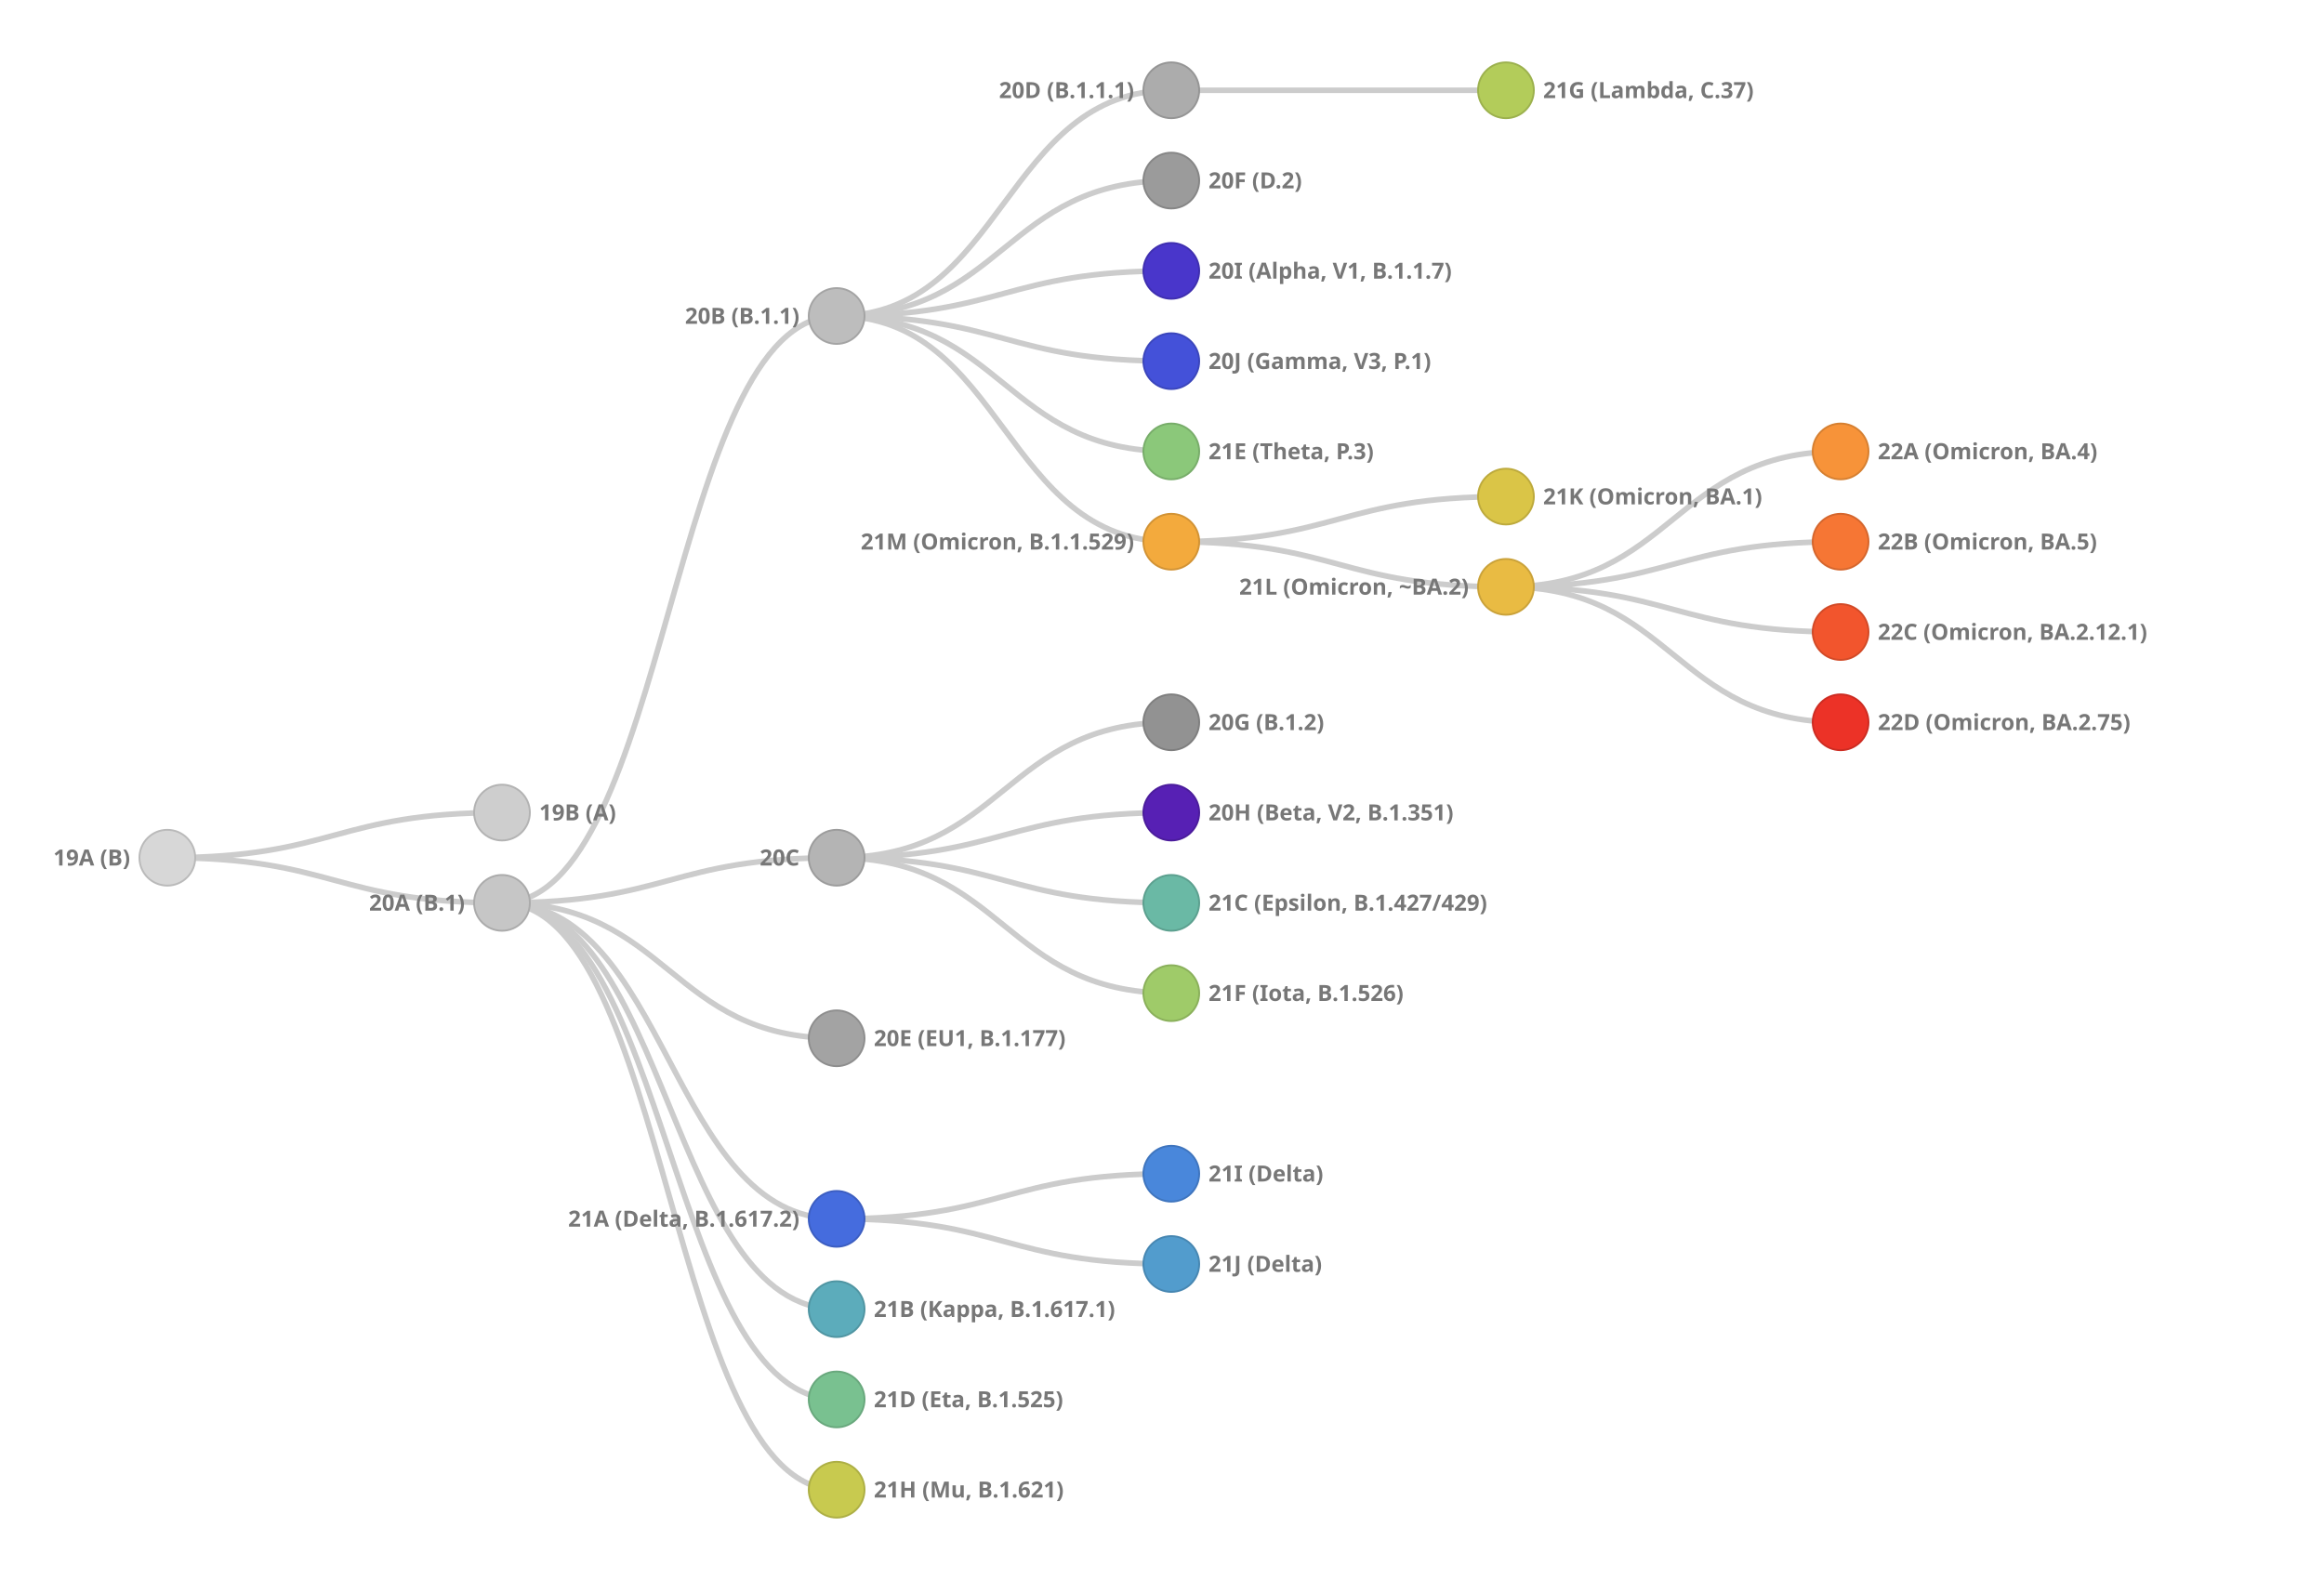
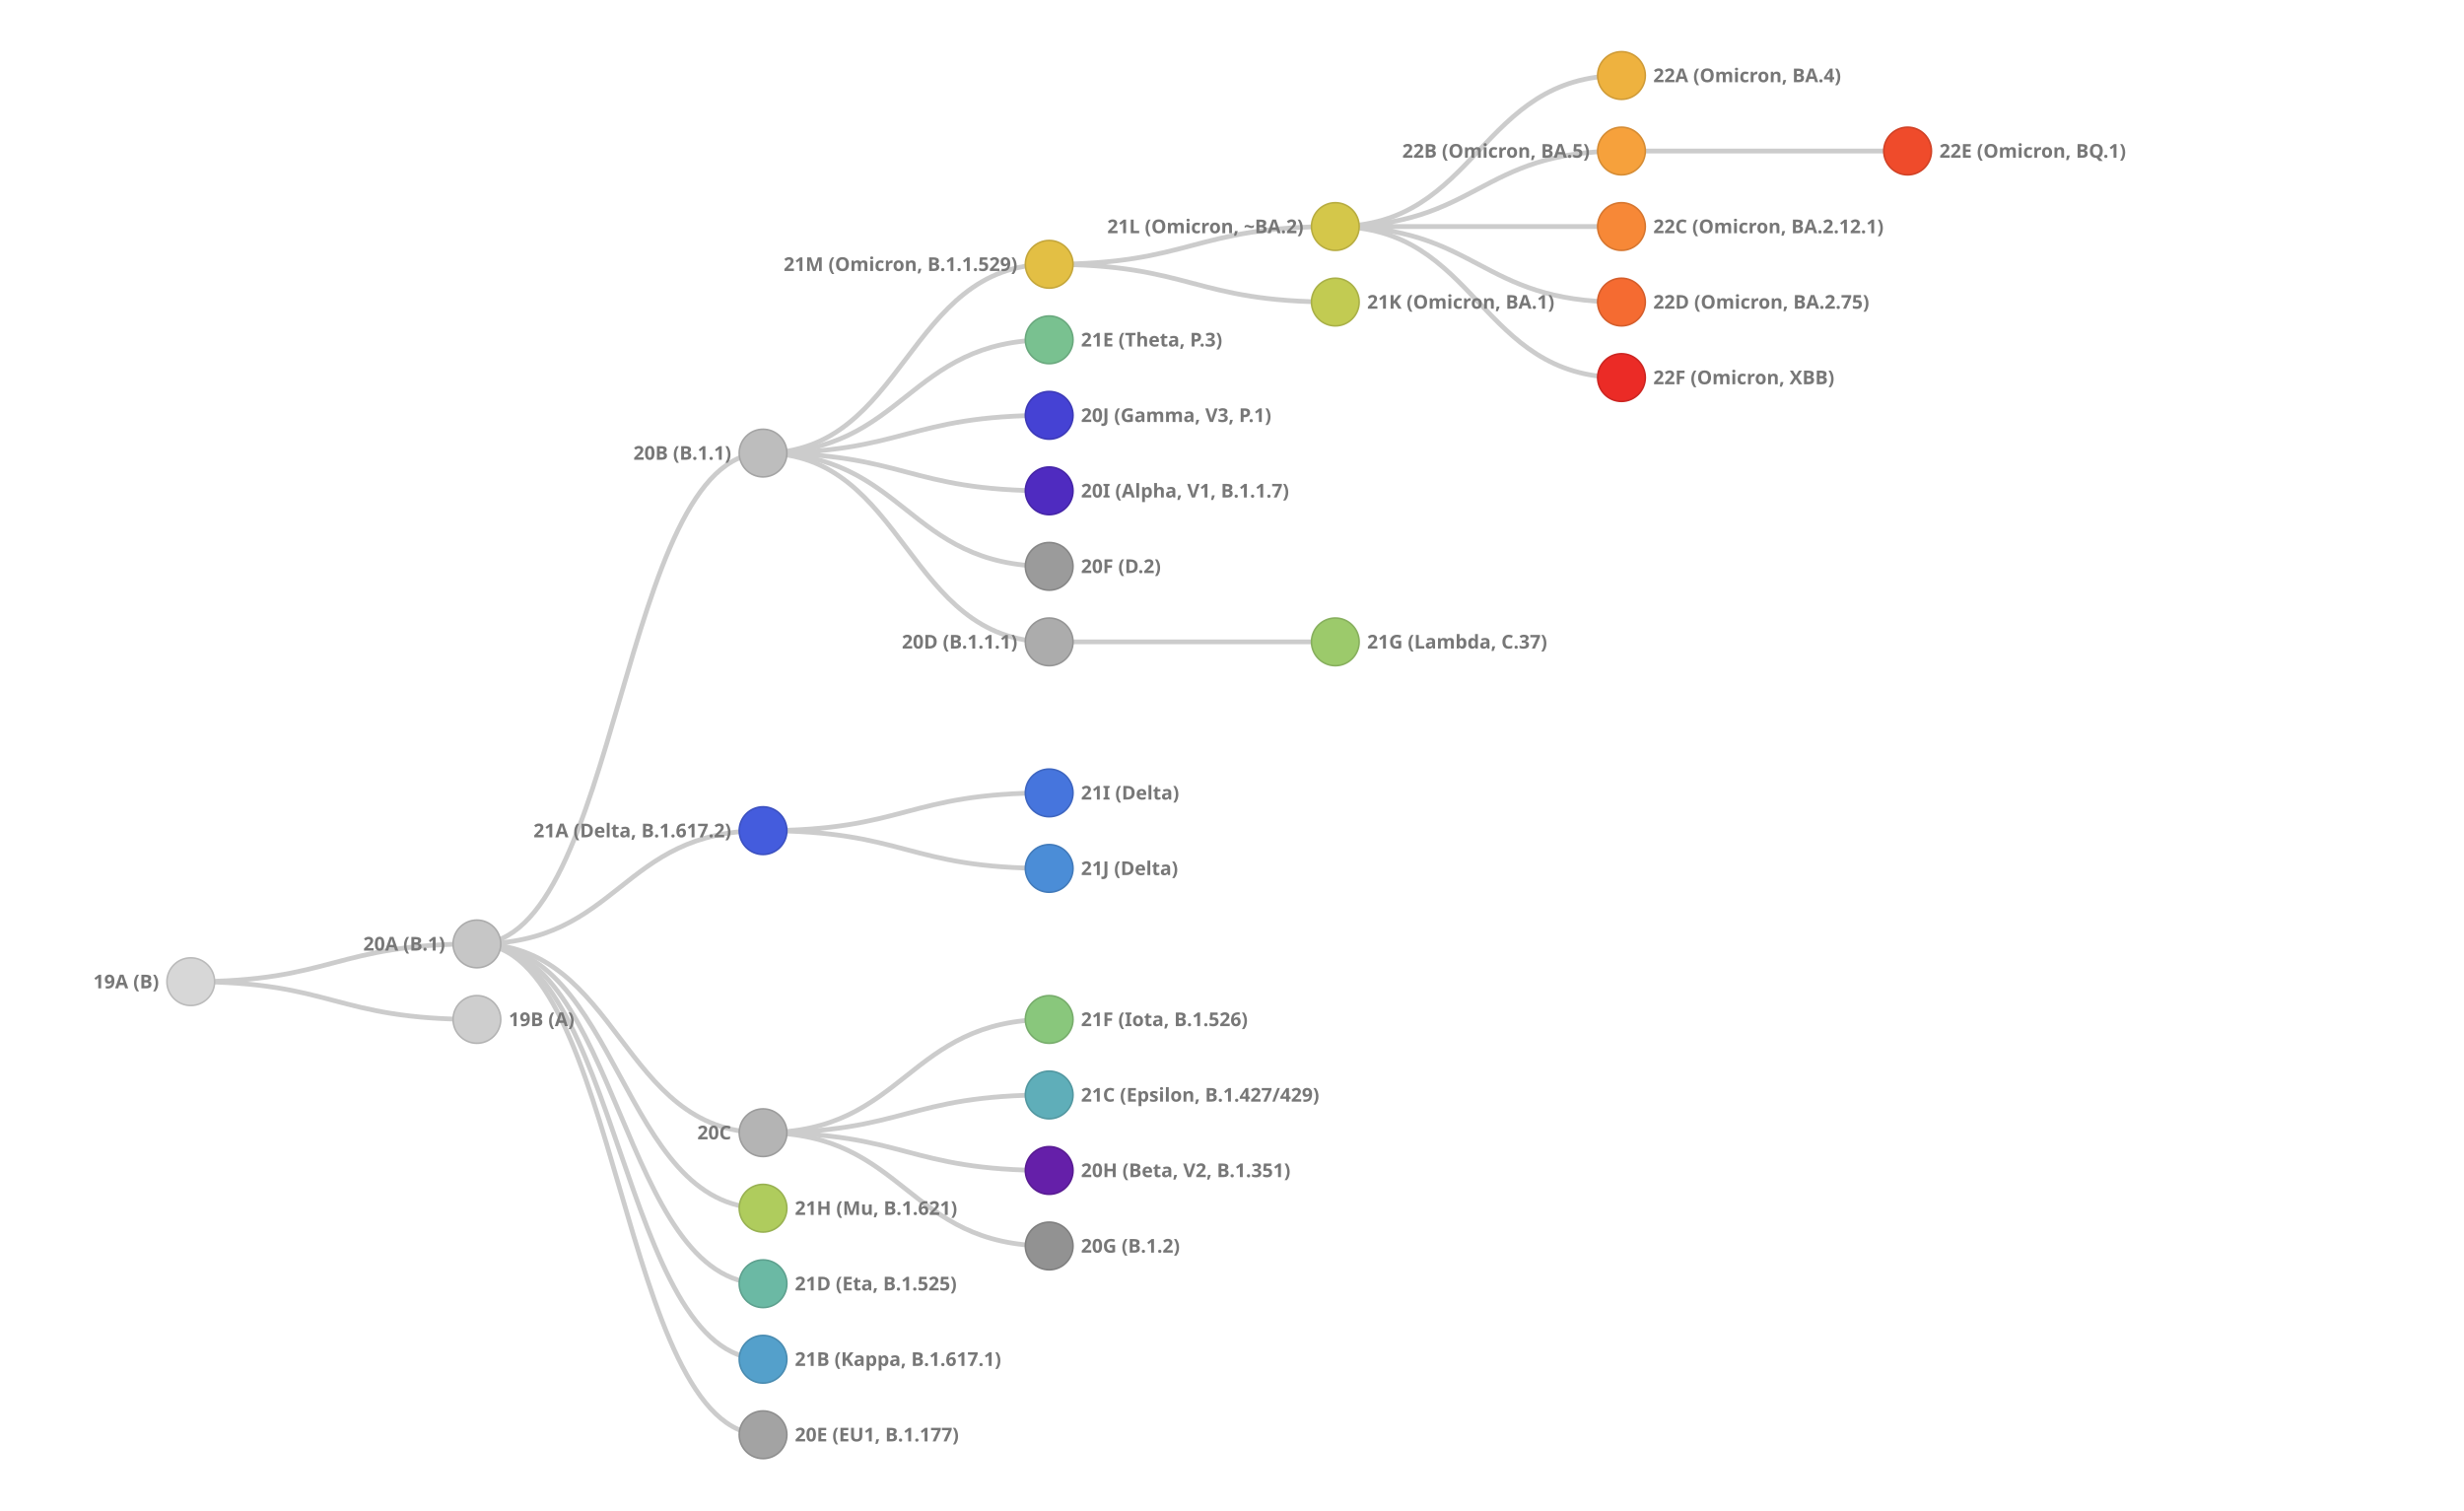
- <svg xmlns="http://www.w3.org/2000/svg" class="d3-component" style="font-family:sans-serif;font-size:1.25rem" viewBox="0 0 1250 850">
-   <path fill="none" stroke="#ccc" stroke-width="3" d="M270 437.143c-90 0-90 24.286-180 24.286M270 485.714c-90 0-90-24.285-180-24.285M450 170c-90 0-90 315.714-180 315.714" />
-   <path fill="none" stroke="#ccc" stroke-width="3" d="M450 461.429c-90 0-90 24.285-180 24.285M450 558.571c-90 0-90-72.857-180-72.857" />
-   <path fill="none" stroke="#ccc" stroke-width="3" d="M450 655.714c-90 0-90-170-180-170" />
-   <path fill="none" stroke="#ccc" stroke-width="3" d="M450 704.286c-90 0-90-218.572-180-218.572" />
-   <path fill="none" stroke="#ccc" stroke-width="3" d="M450 752.857c-90 0-90-267.143-180-267.143" />
-   <path fill="none" stroke="#ccc" stroke-width="3" d="M450 801.429c-90 0-90-315.715-180-315.715M630 48.571C540 48.571 540 170 450 170" />
-   <path fill="none" stroke="#ccc" stroke-width="3" d="M630 97.143c-90 0-90 72.857-180 72.857" />
-   <path fill="none" stroke="#ccc" stroke-width="3" d="M630 145.714c-90 0-90 24.286-180 24.286M630 194.286c-90 0-90-24.286-180-24.286" />
-   <path fill="none" stroke="#ccc" stroke-width="3" d="M630 242.857c-90 0-90-72.857-180-72.857" />
-   <path fill="none" stroke="#ccc" stroke-width="3" d="M630 291.429C540 291.429 540 170 450 170M630 388.571c-90 0-90 72.858-180 72.858" />
-   <path fill="none" stroke="#ccc" stroke-width="3" d="M630 437.143c-90 0-90 24.286-180 24.286M630 485.714c-90 0-90-24.285-180-24.285" />
-   <path fill="none" stroke="#ccc" stroke-width="3" d="M630 534.286c-90 0-90-72.857-180-72.857M630 631.429c-90 0-90 24.285-180 24.285M630 680c-90 0-90-24.286-180-24.286M810 48.571H630M810 267.143c-90 0-90 24.286-180 24.286M810 315.714c-90 0-90-24.285-180-24.285M990 242.857c-90 0-90 72.857-180 72.857" />
-   <path fill="none" stroke="#ccc" stroke-width="3" d="M990 291.429c-90 0-90 24.285-180 24.285M990 340c-90 0-90-24.286-180-24.286" />
-   <path fill="none" stroke="#ccc" stroke-width="3" d="M990 388.571c-90 0-90-72.857-180-72.857" />
-   <g class="node" transform="translate(90 461.429)">
-     <circle class="node" r="15" style="fill:#d7d7d7;stroke:#bababa" />
-     <text dy=".35em" x="-20" text-anchor="end" fill="#777" font-weight="700">19A (B)</text>
+ <svg xmlns="http://www.w3.org/2000/svg" class="d3-component" style="font-family:sans-serif;font-size:1.15rem" viewBox="0 0 1550 950">
+   <path fill="none" stroke="#ccc" stroke-width="3" d="M300 593.75c-90 0-90 23.75-180 23.75M300 641.25c-90 0-90-23.75-180-23.75M480 285c-90 0-90 308.75-180 308.75" />
+   <path fill="none" stroke="#ccc" stroke-width="3" d="M480 522.5c-90 0-90 71.25-180 71.25M480 712.5c-90 0-90-118.75-180-118.75" />
+   <path fill="none" stroke="#ccc" stroke-width="3" d="M480 760c-90 0-90-166.25-180-166.25" />
+   <path fill="none" stroke="#ccc" stroke-width="3" d="M480 807.5c-90 0-90-213.75-180-213.75" />
+   <path fill="none" stroke="#ccc" stroke-width="3" d="M480 855c-90 0-90-261.25-180-261.25" />
+   <path fill="none" stroke="#ccc" stroke-width="3" d="M480 902.5c-90 0-90-308.75-180-308.75M660 166.25c-90 0-90 118.75-180 118.75" />
+   <path fill="none" stroke="#ccc" stroke-width="3" d="M660 213.75c-90 0-90 71.25-180 71.25" />
+   <path fill="none" stroke="#ccc" stroke-width="3" d="M660 261.25c-90 0-90 23.75-180 23.75M660 308.75c-90 0-90-23.75-180-23.75" />
+   <path fill="none" stroke="#ccc" stroke-width="3" d="M660 356.25c-90 0-90-71.25-180-71.25" />
+   <path fill="none" stroke="#ccc" stroke-width="3" d="M660 403.75c-90 0-90-118.75-180-118.75M660 498.75c-90 0-90 23.75-180 23.75M660 546.25c-90 0-90-23.75-180-23.75M660 641.25c-90 0-90 71.25-180 71.25" />
+   <path fill="none" stroke="#ccc" stroke-width="3" d="M660 688.75c-90 0-90 23.75-180 23.75M660 736.25c-90 0-90-23.75-180-23.75" />
+   <path fill="none" stroke="#ccc" stroke-width="3" d="M660 783.75c-90 0-90-71.25-180-71.25M840 142.5c-90 0-90 23.75-180 23.75M840 190c-90 0-90-23.75-180-23.75M840 403.75H660M1020 47.5c-90 0-90 95-180 95" />
+   <path fill="none" stroke="#ccc" stroke-width="3" d="M1020 95c-90 0-90 47.5-180 47.5M1020 142.5H840M1020 190c-90 0-90-47.5-180-47.5" />
+   <path fill="none" stroke="#ccc" stroke-width="3" d="M1020 237.5c-90 0-90-95-180-95M1200 95h-180" />
+   <g class="node" transform="translate(120 617.5)">
+     <circle r="15" class="node" style="fill:#d7d7d7;stroke:#bababa" />
+     <text x="-20" fill="#777" dy=".35em" font-weight="700" text-anchor="end">19A (B)</text>
  </g>
-   <g class="node" transform="translate(270 437.143)">
-     <circle class="node" r="15" style="fill:#cecece;stroke:#b3b3b3" />
-     <text dy=".35em" x="20" fill="#777" font-weight="700">19B (A)</text>
+   <g class="node" transform="translate(300 593.75)">
+     <circle r="15" class="node" style="fill:#c6c6c6;stroke:#ababab" />
+     <text x="-20" fill="#777" dy=".35em" font-weight="700" text-anchor="end">20A (B.1)</text>
  </g>
-   <g class="node" transform="translate(270 485.714)">
-     <circle class="node" r="15" style="fill:#c6c6c6;stroke:#ababab" />
-     <text dy=".35em" x="-20" text-anchor="end" fill="#777" font-weight="700">20A (B.1)</text>
+   <g class="node" transform="translate(300 641.25)">
+     <circle r="15" class="node" style="fill:#cecece;stroke:#b3b3b3" />
+     <text x="20" fill="#777" dy=".35em" font-weight="700">19B (A)</text>
  </g>
-   <g class="node" transform="translate(450 170)">
-     <circle class="node" r="15" style="fill:#bdbdbd;stroke:#a4a4a4" />
-     <text dy=".35em" x="-20" text-anchor="end" fill="#777" font-weight="700">20B (B.1.1)</text>
+   <g class="node" transform="translate(480 285)">
+     <circle r="15" class="node" style="fill:#bdbdbd;stroke:#a4a4a4" />
+     <text x="-20" fill="#777" dy=".35em" font-weight="700" text-anchor="end">20B (B.1.1)</text>
  </g>
-   <g class="node" transform="translate(450 461.429)">
-     <circle class="node" r="15" style="fill:#b4b4b4;stroke:#9c9c9c" />
-     <text dy=".35em" x="-20" text-anchor="end" fill="#777" font-weight="700">20C</text>
+   <g class="node" transform="translate(480 522.5)">
+     <circle r="15" class="node" style="fill:#445cdd;stroke:#3b50c0" />
+     <text x="-20" fill="#777" dy=".35em" font-weight="700" text-anchor="end">21A (Delta, B.1.617.2)</text>
  </g>
-   <g class="node" transform="translate(450 558.571)">
-     <circle class="node" r="15" style="fill:#a3a3a3;stroke:#8e8e8e" />
-     <text dy=".35em" x="20" fill="#777" font-weight="700">20E (EU1, B.1.177)</text>
+   <g class="node" transform="translate(480 712.5)">
+     <circle r="15" class="node" style="fill:#b4b4b4;stroke:#9c9c9c" />
+     <text x="-20" fill="#777" dy=".35em" font-weight="700" text-anchor="end">20C</text>
  </g>
-   <g class="node" transform="translate(450 655.714)">
-     <circle class="node" r="15" style="fill:#456cde;stroke:#3c5ec1" />
-     <text dy=".35em" x="-20" text-anchor="end" fill="#777" font-weight="700">21A (Delta, B.1.617.2)</text>
+   <g class="node" transform="translate(480 760)">
+     <circle r="15" class="node" style="fill:#afcc5d;stroke:#98b151" />
+     <text x="20" fill="#777" dy=".35em" font-weight="700">21H (Mu, B.1.621)</text>
  </g>
-   <g class="node" transform="translate(450 704.286)">
-     <circle class="node" r="15" style="fill:#5cacbb;stroke:#5095a2" />
-     <text dy=".35em" x="20" fill="#777" font-weight="700">21B (Kappa, B.1.617.1)</text>
+   <g class="node" transform="translate(480 807.5)">
+     <circle r="15" class="node" style="fill:#6bb9a4;stroke:#5da08e" />
+     <text x="20" fill="#777" dy=".35em" font-weight="700">21D (Eta, B.1.525)</text>
  </g>
-   <g class="node" transform="translate(450 752.857)">
-     <circle class="node" r="15" style="fill:#79c190;stroke:#69a87d" />
-     <text dy=".35em" x="20" fill="#777" font-weight="700">21D (Eta, B.1.525)</text>
+   <g class="node" transform="translate(480 855)">
+     <circle r="15" class="node" style="fill:#54a0cb;stroke:#498bb0" />
+     <text x="20" fill="#777" dy=".35em" font-weight="700">21B (Kappa, B.1.617.1)</text>
  </g>
-   <g class="node" transform="translate(450 801.429)">
-     <circle class="node" r="15" style="fill:#c8ca4f;stroke:#adaf45" />
-     <text dy=".35em" x="20" fill="#777" font-weight="700">21H (Mu, B.1.621)</text>
+   <g class="node" transform="translate(480 902.5)">
+     <circle r="15" class="node" style="fill:#a3a3a3;stroke:#8e8e8e" />
+     <text x="20" fill="#777" dy=".35em" font-weight="700">20E (EU1, B.1.177)</text>
  </g>
-   <g class="node" transform="translate(630 48.571)">
-     <circle class="node" r="15" style="fill:#acacac;stroke:#959595" />
-     <text dy=".35em" x="-20" text-anchor="end" fill="#777" font-weight="700">20D (B.1.1.1)</text>
+   <g class="node" transform="translate(660 166.25)">
+     <circle r="15" class="node" style="fill:#e3bf44;stroke:#c4a63b" />
+     <text x="-20" fill="#777" dy=".35em" font-weight="700" text-anchor="end">21M (Omicron, B.1.1.529)</text>
  </g>
-   <g class="node" transform="translate(630 97.143)">
-     <circle class="node" r="15" style="fill:#9b9b9b;stroke:#868686" />
-     <text dy=".35em" x="20" fill="#777" font-weight="700">20F (D.2)</text>
+   <g class="node" transform="translate(660 213.75)">
+     <circle r="15" class="node" style="fill:#79c190;stroke:#69a87d" />
+     <text x="20" fill="#777" dy=".35em" font-weight="700">21E (Theta, P.3)</text>
  </g>
-   <g class="node" transform="translate(630 145.714)">
-     <circle class="node" r="15" style="fill:#4936cb;stroke:#3f2fb0" />
-     <text dy=".35em" x="20" fill="#777" font-weight="700">20I (Alpha, V1, B.1.1.7)</text>
+   <g class="node" transform="translate(660 261.25)">
+     <circle r="15" class="node" style="fill:#4542d4;stroke:#3c39b7" />
+     <text x="20" fill="#777" dy=".35em" font-weight="700">20J (Gamma, V3, P.1)</text>
  </g>
-   <g class="node" transform="translate(630 194.286)">
-     <circle class="node" r="15" style="fill:#4451d9;stroke:#3b46bc" />
-     <text dy=".35em" x="20" fill="#777" font-weight="700">20J (Gamma, V3, P.1)</text>
+   <g class="node" transform="translate(660 308.75)">
+     <circle r="15" class="node" style="fill:#4f2bc0;stroke:#4525a7" />
+     <text x="20" fill="#777" dy=".35em" font-weight="700">20I (Alpha, V1, B.1.1.7)</text>
  </g>
-   <g class="node" transform="translate(630 242.857)">
-     <circle class="node" r="15" style="fill:#8bc87a;stroke:#78ad6a" />
-     <text dy=".35em" x="20" fill="#777" font-weight="700">21E (Theta, P.3)</text>
+   <g class="node" transform="translate(660 356.25)">
+     <circle r="15" class="node" style="fill:#9b9b9b;stroke:#868686" />
+     <text x="20" fill="#777" dy=".35em" font-weight="700">20F (D.2)</text>
  </g>
-   <g class="node" transform="translate(630 291.429)">
-     <circle class="node" r="15" style="fill:#f3aa3d;stroke:#d29335" />
-     <text dy=".35em" x="-20" text-anchor="end" fill="#777" font-weight="700">21M (Omicron, B.1.1.529)</text>
+   <g class="node" transform="translate(660 403.75)">
+     <circle r="15" class="node" style="fill:#acacac;stroke:#959595" />
+     <text x="-20" fill="#777" dy=".35em" font-weight="700" text-anchor="end">20D (B.1.1.1)</text>
  </g>
-   <g class="node" transform="translate(630 388.571)">
-     <circle class="node" r="15" style="fill:#929292;stroke:#7f7f7f" />
-     <text dy=".35em" x="20" fill="#777" font-weight="700">20G (B.1.2)</text>
+   <g class="node" transform="translate(660 498.75)">
+     <circle r="15" class="node" style="fill:#4675dd;stroke:#3d65c0" />
+     <text x="20" fill="#777" dy=".35em" font-weight="700">21I (Delta)</text>
  </g>
-   <g class="node" transform="translate(630 437.143)">
-     <circle class="node" r="15" style="fill:#5720b4;stroke:#4b1c9c" />
-     <text dy=".35em" x="20" fill="#777" font-weight="700">20H (Beta, V2, B.1.351)</text>
+   <g class="node" transform="translate(660 546.25)">
+     <circle r="15" class="node" style="fill:#4b8dd7;stroke:#417aba" />
+     <text x="20" fill="#777" dy=".35em" font-weight="700">21J (Delta)</text>
  </g>
-   <g class="node" transform="translate(630 485.714)">
-     <circle class="node" r="15" style="fill:#6ab9a5;stroke:#5ca08f" />
-     <text dy=".35em" x="20" fill="#777" font-weight="700">21C (Epsilon, B.1.427/429)</text>
+   <g class="node" transform="translate(660 641.25)">
+     <circle r="15" class="node" style="fill:#89c77c;stroke:#77ac6b" />
+     <text x="20" fill="#777" dy=".35em" font-weight="700">21F (Iota, B.1.526)</text>
  </g>
-   <g class="node" transform="translate(630 534.286)">
-     <circle class="node" r="15" style="fill:#9fcb69;stroke:#8ab05b" />
-     <text dy=".35em" x="20" fill="#777" font-weight="700">21F (Iota, B.1.526)</text>
+   <g class="node" transform="translate(660 688.75)">
+     <circle r="15" class="node" style="fill:#5faeb9;stroke:#5297a0" />
+     <text x="20" fill="#777" dy=".35em" font-weight="700">21C (Epsilon, B.1.427/429)</text>
  </g>
-   <g class="node" transform="translate(630 631.429)">
-     <circle class="node" r="15" style="fill:#4987db;stroke:#3f75be" />
-     <text dy=".35em" x="20" fill="#777" font-weight="700">21I (Delta)</text>
+   <g class="node" transform="translate(660 736.25)">
+     <circle r="15" class="node" style="fill:#651fa9;stroke:#581b92" />
+     <text x="20" fill="#777" dy=".35em" font-weight="700">20H (Beta, V2, B.1.351)</text>
  </g>
-   <g class="node" transform="translate(630 680)">
-     <circle class="node" r="15" style="fill:#529ccd;stroke:#4787b2" />
-     <text dy=".35em" x="20" fill="#777" font-weight="700">21J (Delta)</text>
+   <g class="node" transform="translate(660 783.75)">
+     <circle r="15" class="node" style="fill:#929292;stroke:#7f7f7f" />
+     <text x="20" fill="#777" dy=".35em" font-weight="700">20G (B.1.2)</text>
  </g>
-   <g class="node" transform="translate(810 48.571)">
-     <circle class="node" r="15" style="fill:#b3cc5a;stroke:#9cb14e" />
-     <text dy=".35em" x="20" fill="#777" font-weight="700">21G (Lambda, C.37)</text>
+   <g class="node" transform="translate(840 142.5)">
+     <circle r="15" class="node" style="fill:#d4c74a;stroke:#b7ac40" />
+     <text x="-20" fill="#777" dy=".35em" font-weight="700" text-anchor="end">21L (Omicron, ~BA.2)</text>
  </g>
-   <g class="node" transform="translate(810 267.143)">
-     <circle class="node" r="15" style="fill:#dac547;stroke:#bdaa3d" />
-     <text dy=".35em" x="20" fill="#777" font-weight="700">21K (Omicron, BA.1)</text>
+   <g class="node" transform="translate(840 190)">
+     <circle r="15" class="node" style="fill:#c2cb52;stroke:#a9b047" />
+     <text x="20" fill="#777" dy=".35em" font-weight="700">21K (Omicron, BA.1)</text>
  </g>
-   <g class="node" transform="translate(810 315.714)">
-     <circle class="node" r="15" style="fill:#e9bb43;stroke:#caa23a" />
-     <text dy=".35em" x="-20" text-anchor="end" fill="#777" font-weight="700">21L (Omicron, ~BA.2)</text>
+   <g class="node" transform="translate(840 403.75)">
+     <circle r="15" class="node" style="fill:#9cca6b;stroke:#87af5d" />
+     <text x="20" fill="#777" dy=".35em" font-weight="700">21G (Lambda, C.37)</text>
  </g>
-   <g class="node" transform="translate(990 242.857)">
-     <circle class="node" r="15" style="fill:#f79339;stroke:#d68031" />
-     <text dy=".35em" x="20" fill="#777" font-weight="700">22A (Omicron, BA.4)</text>
+   <g class="node" transform="translate(1020 47.5)">
+     <circle r="15" class="node" style="fill:#eeb23f;stroke:#cf9b37" />
+     <text x="20" fill="#777" dy=".35em" font-weight="700">22A (Omicron, BA.4)</text>
  </g>
-   <g class="node" transform="translate(990 291.429)">
-     <circle class="node" r="15" style="fill:#f67634;stroke:#d5662d" />
-     <text dy=".35em" x="20" fill="#777" font-weight="700">22B (Omicron, BA.5)</text>
+   <g class="node" transform="translate(1020 95)">
+     <circle r="15" class="node" style="fill:#f6a13c;stroke:#d58c34" />
+     <text x="-20" fill="#777" dy=".35em" font-weight="700" text-anchor="end">22B (Omicron, BA.5)</text>
  </g>
-   <g class="node" transform="translate(990 340)">
-     <circle class="node" r="15" style="fill:#f2552d;stroke:#d24a27" />
-     <text dy=".35em" x="20" fill="#777" font-weight="700">22C (Omicron, BA.2.12.1)</text>
+   <g class="node" transform="translate(1020 142.5)">
+     <circle r="15" class="node" style="fill:#f78837;stroke:#d6762f" />
+     <text x="20" fill="#777" dy=".35em" font-weight="700">22C (Omicron, BA.2.12.1)</text>
  </g>
-   <g class="node" transform="translate(990 388.571)">
-     <circle class="node" r="15" style="fill:#ec3227;stroke:#cd2c22" />
-     <text dy=".35em" x="20" fill="#777" font-weight="700">22D (Omicron, BA.2.75)</text>
+   <g class="node" transform="translate(1020 190)">
+     <circle r="15" class="node" style="fill:#f56b31;stroke:#d45d2b" />
+     <text x="20" fill="#777" dy=".35em" font-weight="700">22D (Omicron, BA.2.75)</text>
+   </g>
+   <g class="node" transform="translate(1020 237.5)">
+     <circle r="15" class="node" style="fill:#eb2b26;stroke:#cc2521" />
+     <text x="20" fill="#777" dy=".35em" font-weight="700">22F (Omicron, XBB)</text>
+   </g>
+   <g class="node" transform="translate(1200 95)">
+     <circle r="15" class="node" style="fill:#ef4b2b;stroke:#d04125" />
+     <text x="20" fill="#777" dy=".35em" font-weight="700">22E (Omicron, BQ.1)</text>
  </g>
</svg>
